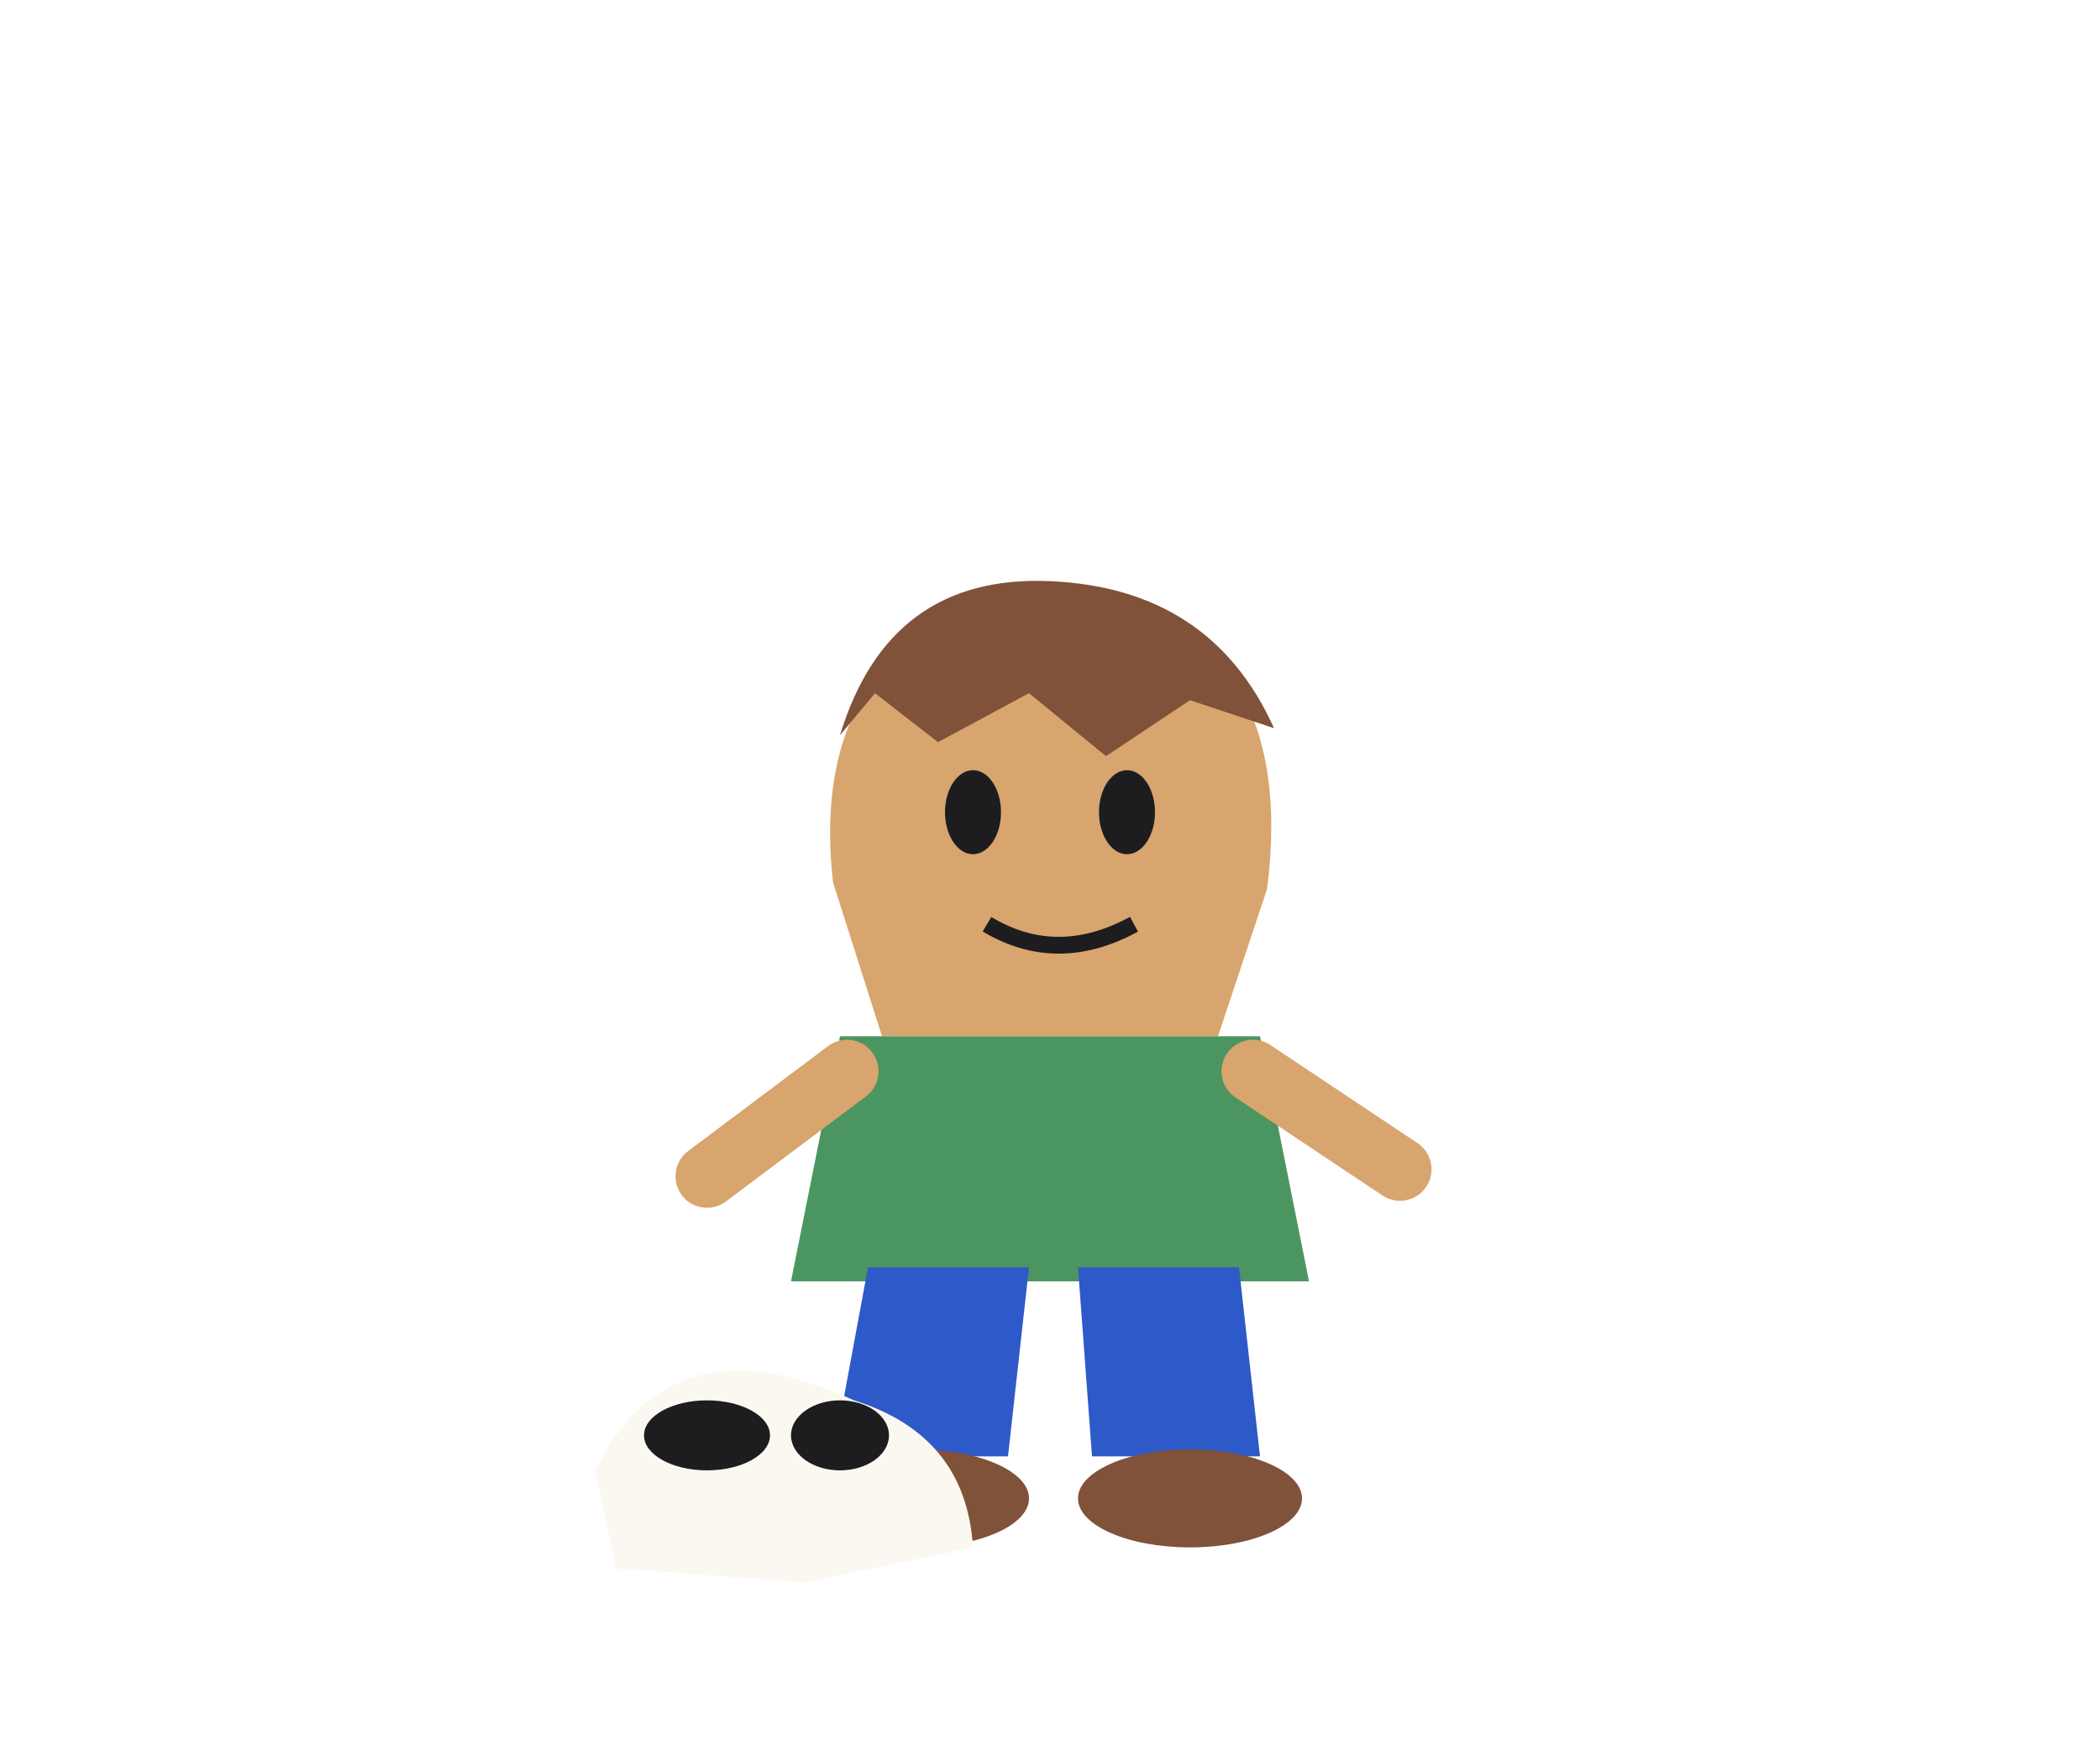
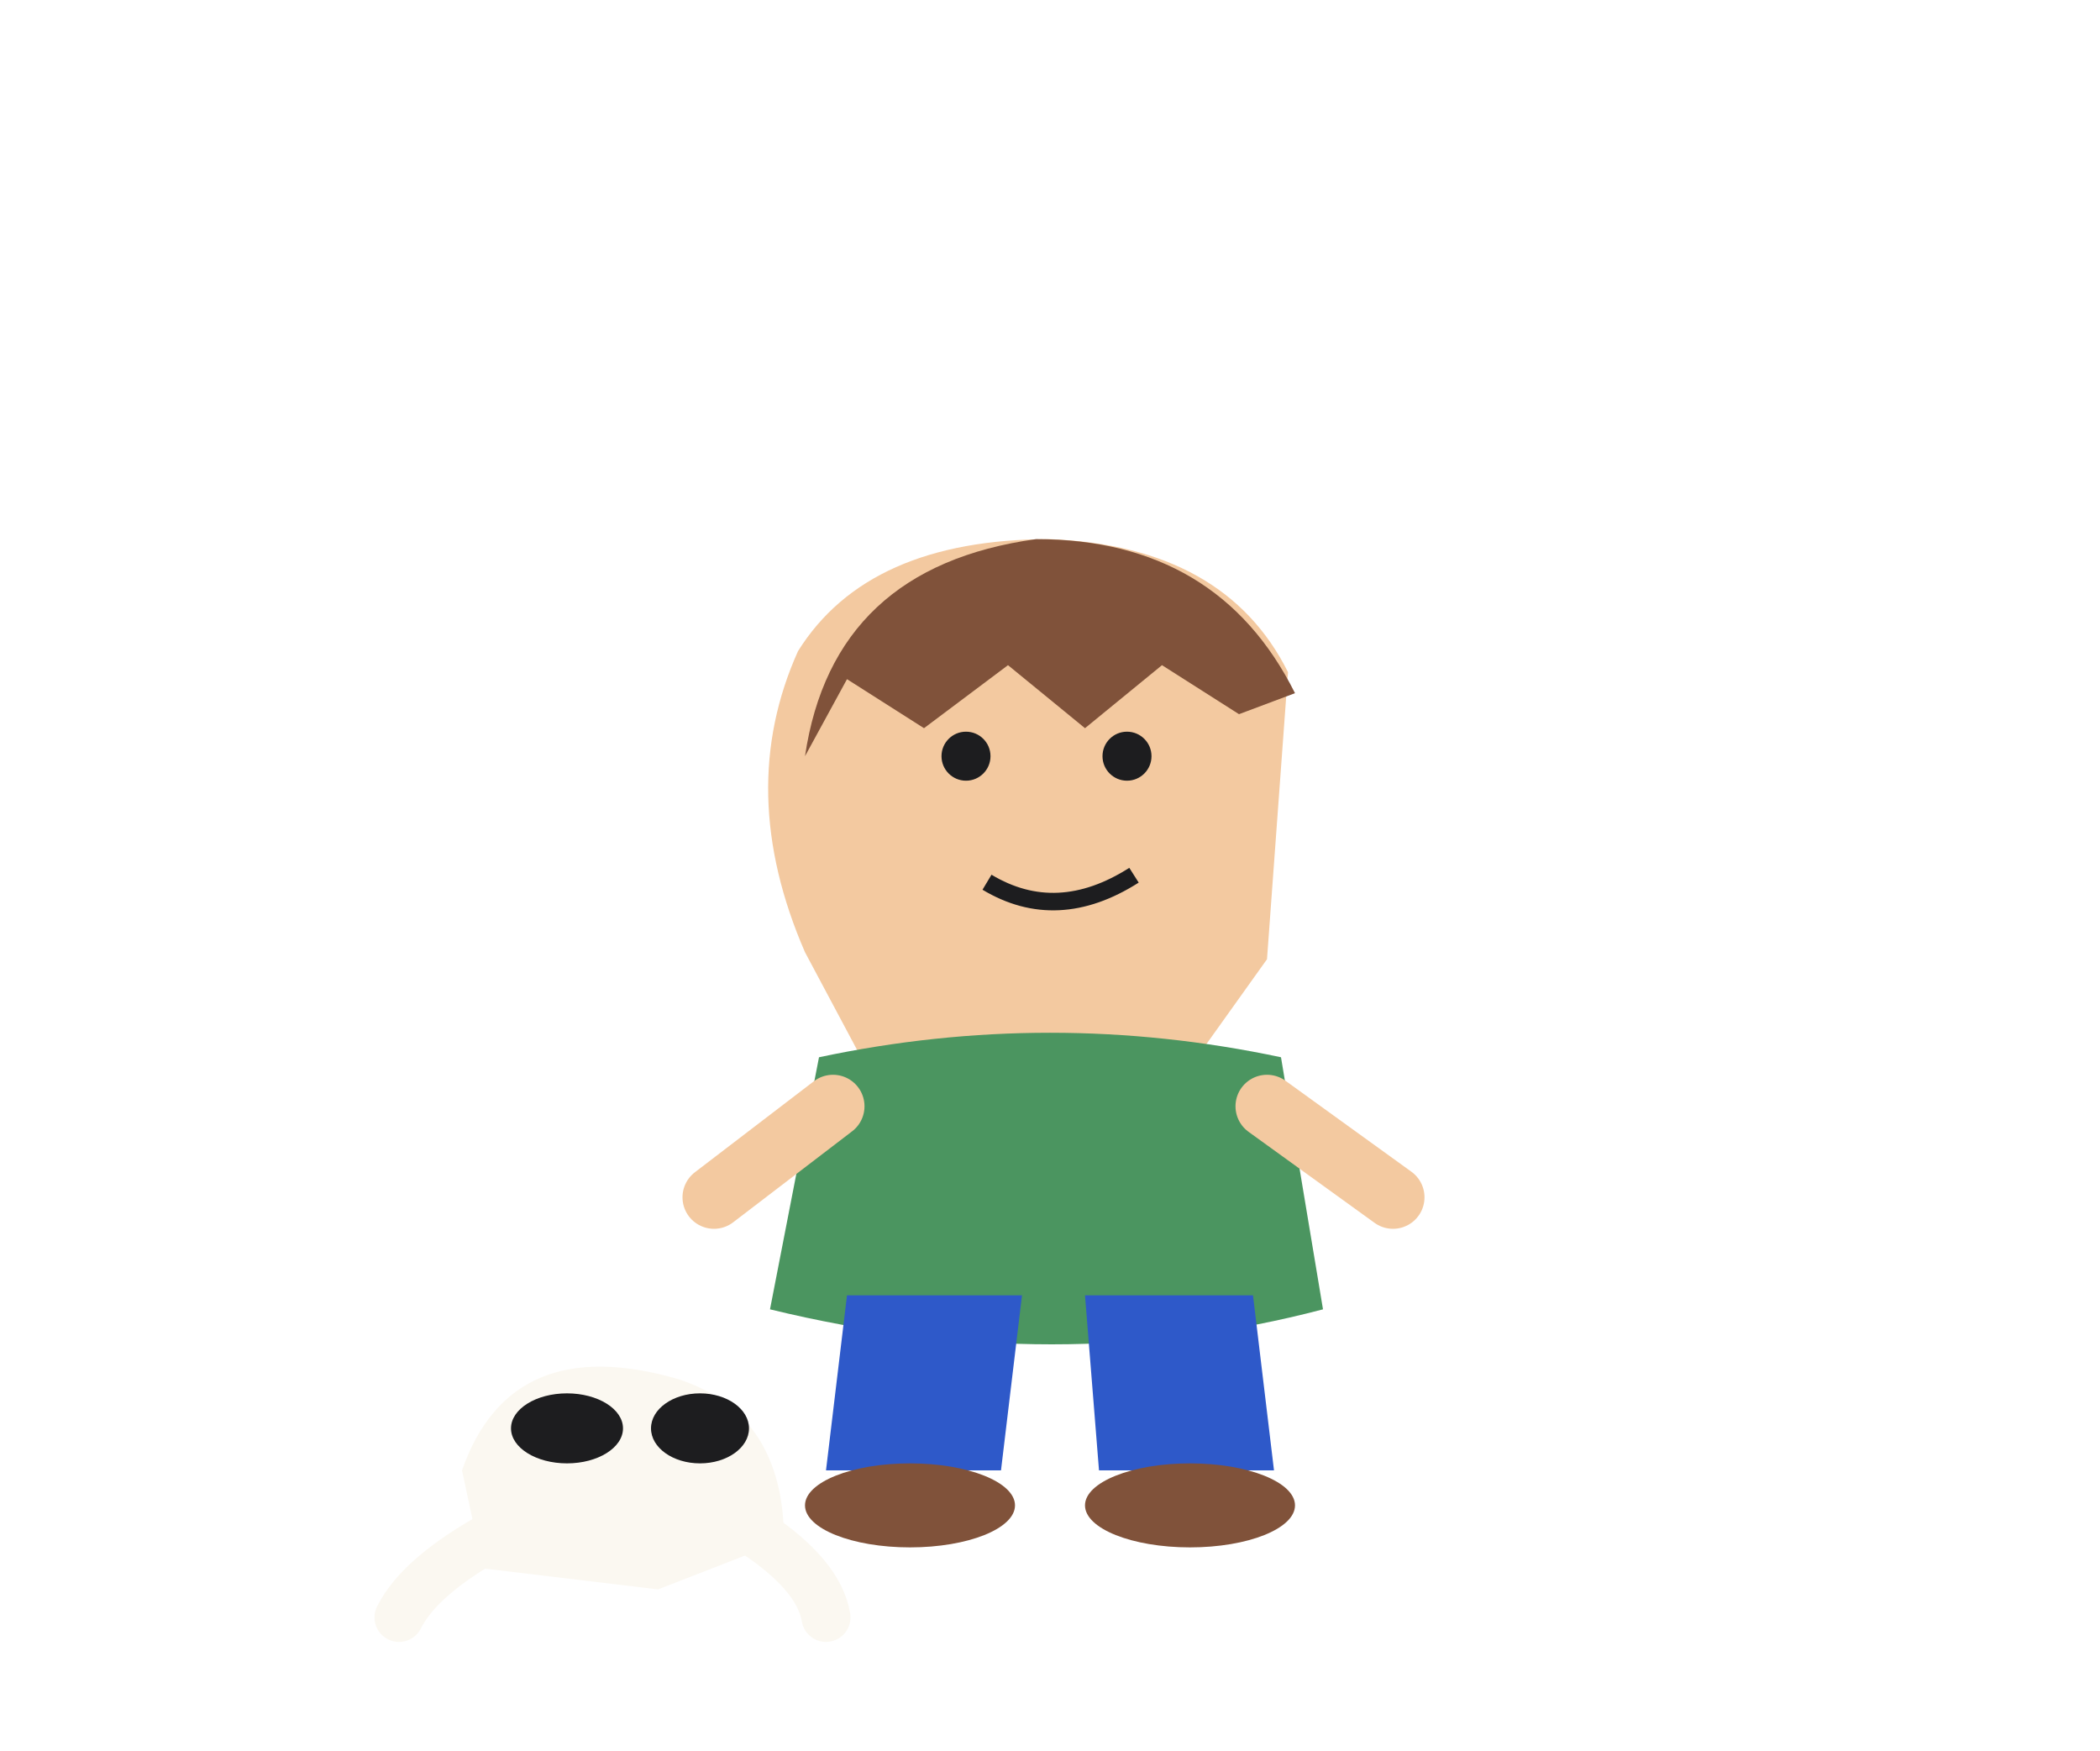
- <svg xmlns="http://www.w3.org/2000/svg" width="300" height="250" viewBox="25 0 250 250">
-   <path d="M119 126 Q115 90 150 83 Q186 88 181 127 L174 148 L126 148Z" fill="#D8A56E" />
-   <path d="M120 105 Q127 82 150 83 Q173 84 182 104 L170 100 L158 108 L147 99 L134 106 L125 99Z" fill="#80523A" />
-   <ellipse cx="139" cy="116" rx="4" ry="6" fill="#1D1D1F" />
-   <ellipse cx="161" cy="116" rx="4" ry="6" fill="#1D1D1F" />
-   <path d="M141 132 Q151 138 162 132" fill="none" stroke="#1D1D1F" stroke-width="2.4" />
-   <path d="M120 148 L180 148 L187 183 L113 183Z" fill="#4B9560" />
-   <path d="M121 153 L101 168 M179 153 L200 167" stroke="#D8A56E" stroke-width="9" stroke-linecap="round" />
-   <path d="M124 181 L147 181 L144 208 L119 208Z M154 181 L177 181 L180 208 L156 208Z" fill="#2E59C9" />
-   <ellipse cx="131" cy="214" rx="16" ry="7" fill="#80523A" />
-   <ellipse cx="170" cy="214" rx="16" ry="7" fill="#80523A" />
-   <path d="M85 210 Q96 188 122 200 Q138 205 139 221 L115 226 L88 224Z" fill="#FBF8F1" />
-   <ellipse cx="101" cy="205" rx="9" ry="5" fill="#1D1D1F" />
-   <ellipse cx="120" cy="205" rx="7" ry="5" fill="#1D1D1F" />
+ <svg xmlns="http://www.w3.org/2000/svg" width="300" height="250" viewBox="0 0 300 250">
+   <path d="M115 136 Q105 113 114 93 Q124 77 150 77 Q175 78 184 96 L181 137 L171 151 L123 151Z" fill="#F3C9A0" />
+   <path d="M115 108 Q119 81 148 77 Q174 77 185 99 L177 102 L166 95 L155 104 L144 95 L132 104 L121 97Z" fill="#80523A" />
+   <circle cx="138" cy="108" r="3.5" fill="#1D1D1F" />
+   <circle cx="161" cy="108" r="3.5" fill="#1D1D1F" />
+   <path d="M141 126 Q151 132 162 125" fill="none" stroke="#1D1D1F" stroke-width="2.5" />
+   <path d="M117 151 Q150 144 183 151 L189 187 Q151 197 110 187Z" fill="#4B9560" />
+   <path d="M119 158 L102 171 M181 158 L199 171" stroke="#F3C9A0" stroke-width="9" stroke-linecap="round" />
+   <path d="M121 185 L146 185 L143 210 L118 210Z M155 185 L179 185 L182 210 L157 210Z" fill="#2E59C9" />
+   <ellipse cx="130" cy="215" rx="15" ry="6" fill="#80523A" />
+   <ellipse cx="170" cy="215" rx="15" ry="6" fill="#80523A" />
+   <path d="M66 210 Q73 190 97 197 Q112 202 112 220 L94 227 L69 224Z" fill="#FBF8F1" />
+   <ellipse cx="81" cy="204" rx="8" ry="5" fill="#1D1D1F" />
+   <ellipse cx="100" cy="204" rx="7" ry="5" fill="#1D1D1F" />
+   <path d="M71 219 Q60 225 57 231 M108 219 Q117 225 118 231" fill="none" stroke="#FBF8F1" stroke-width="7" stroke-linecap="round" />
</svg>
